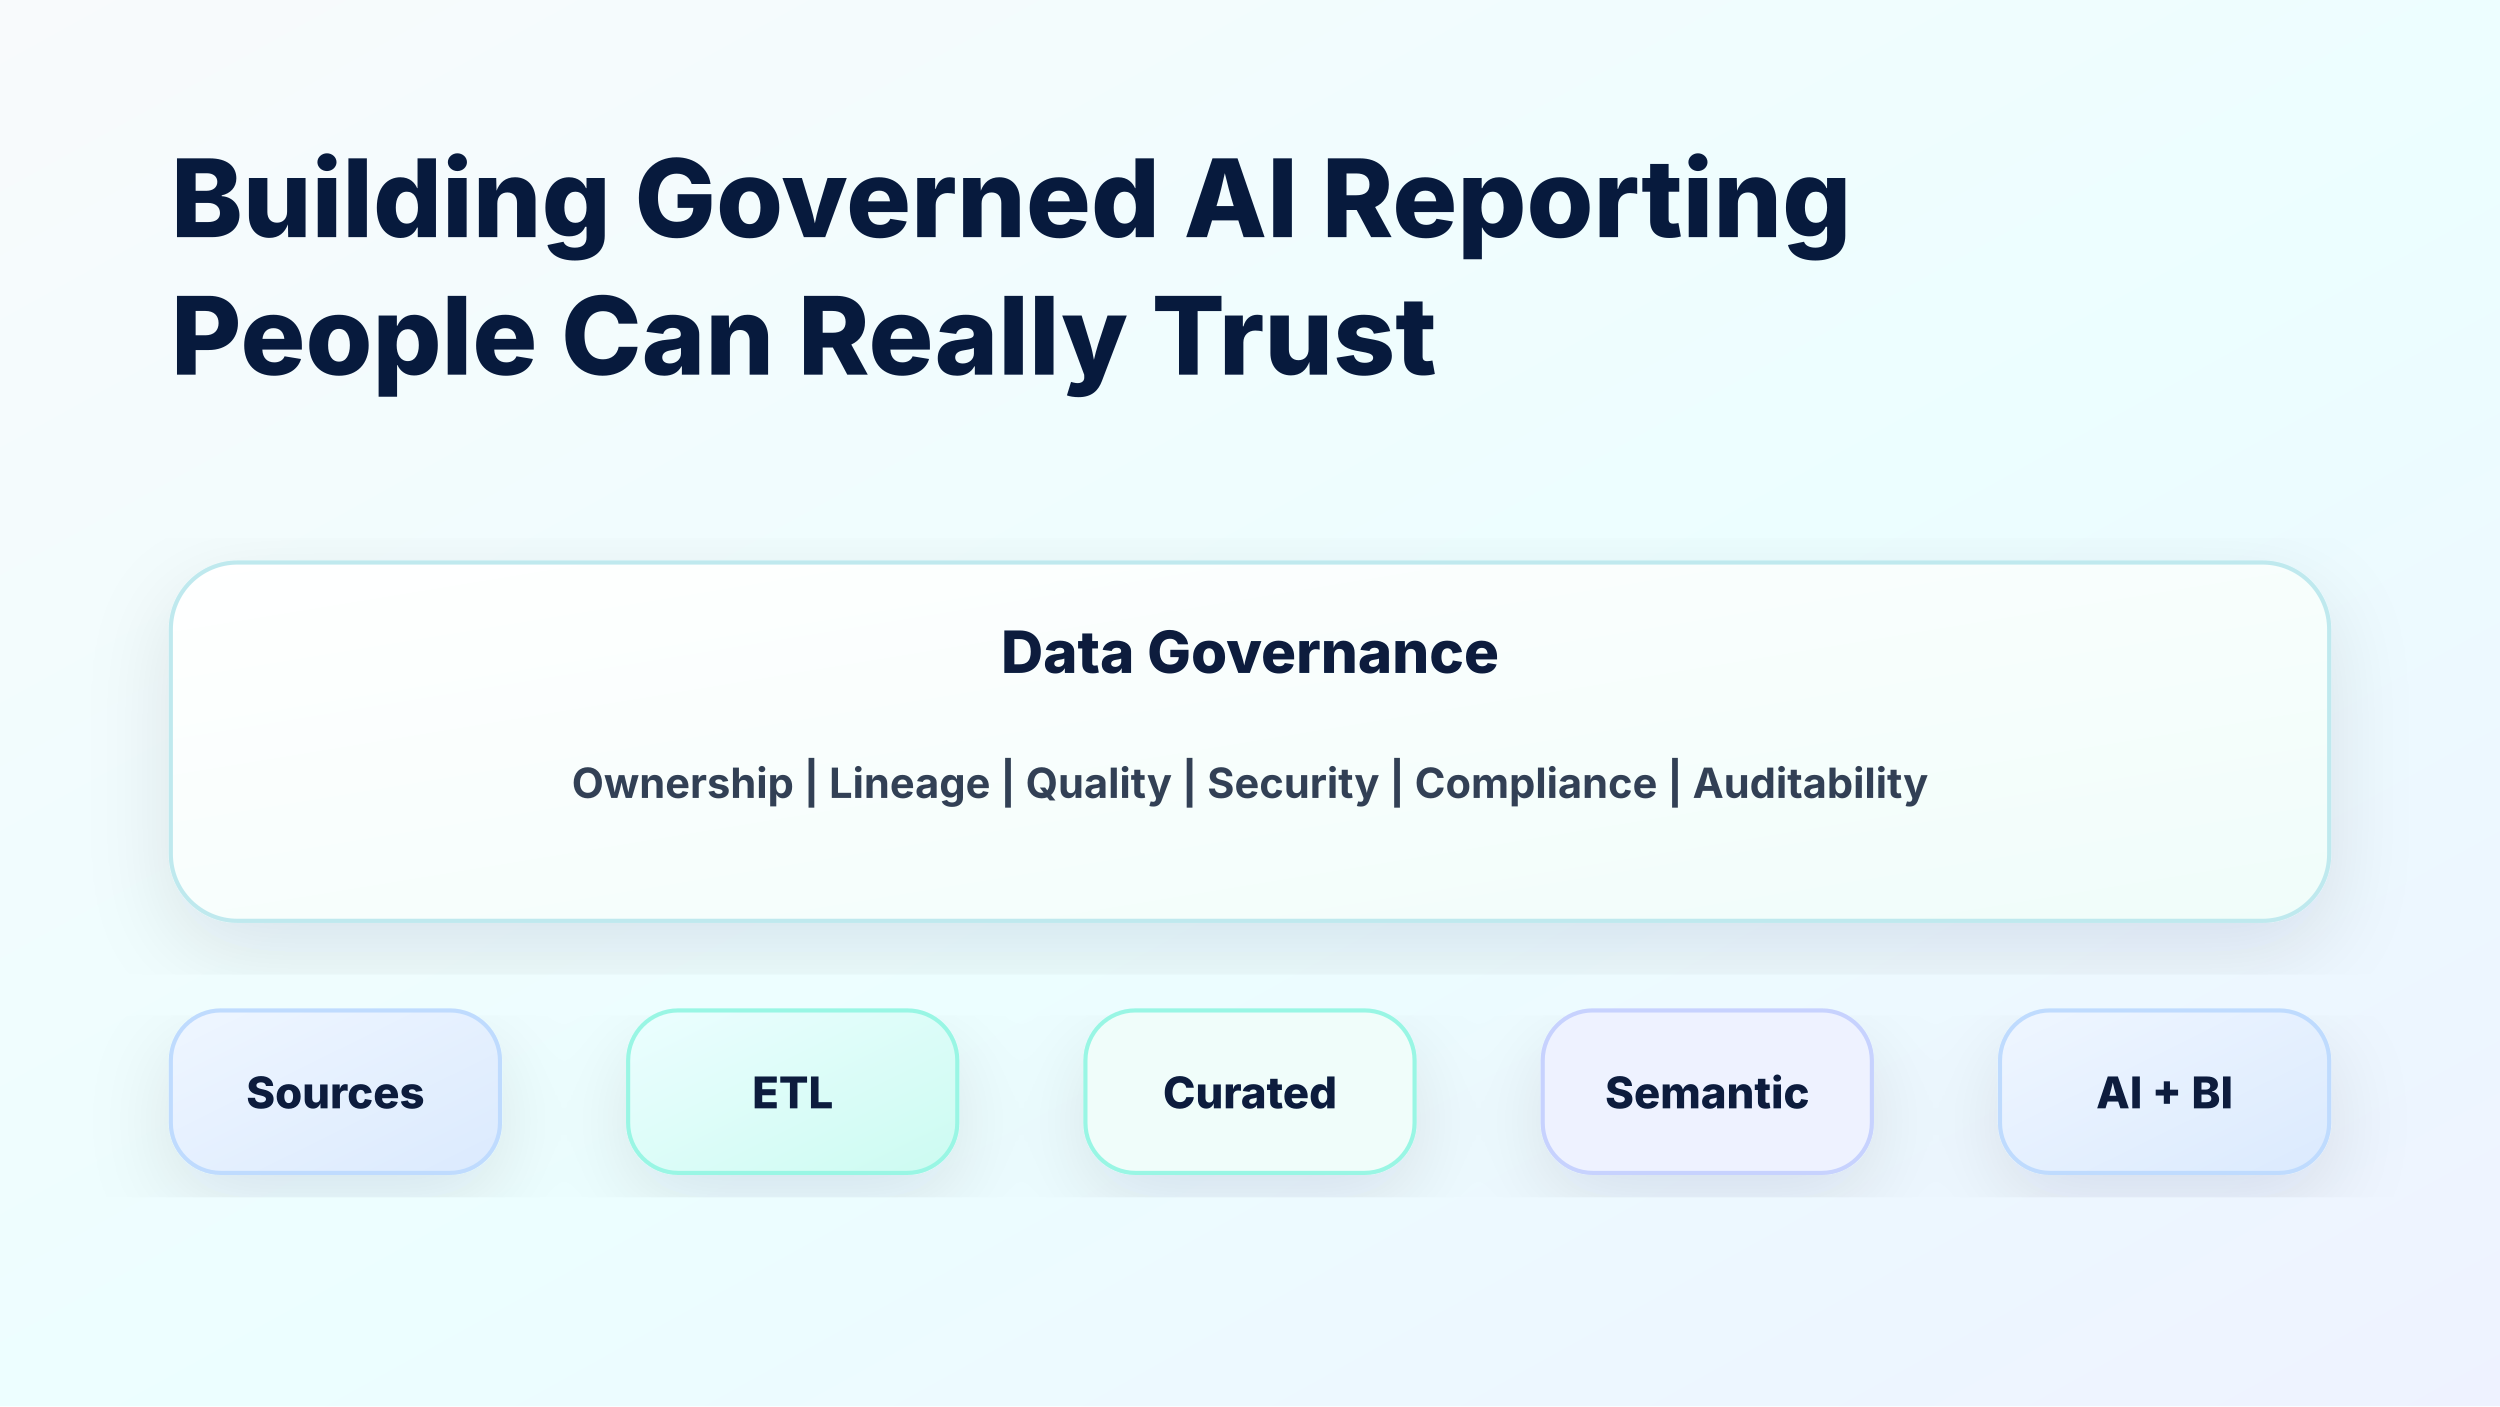
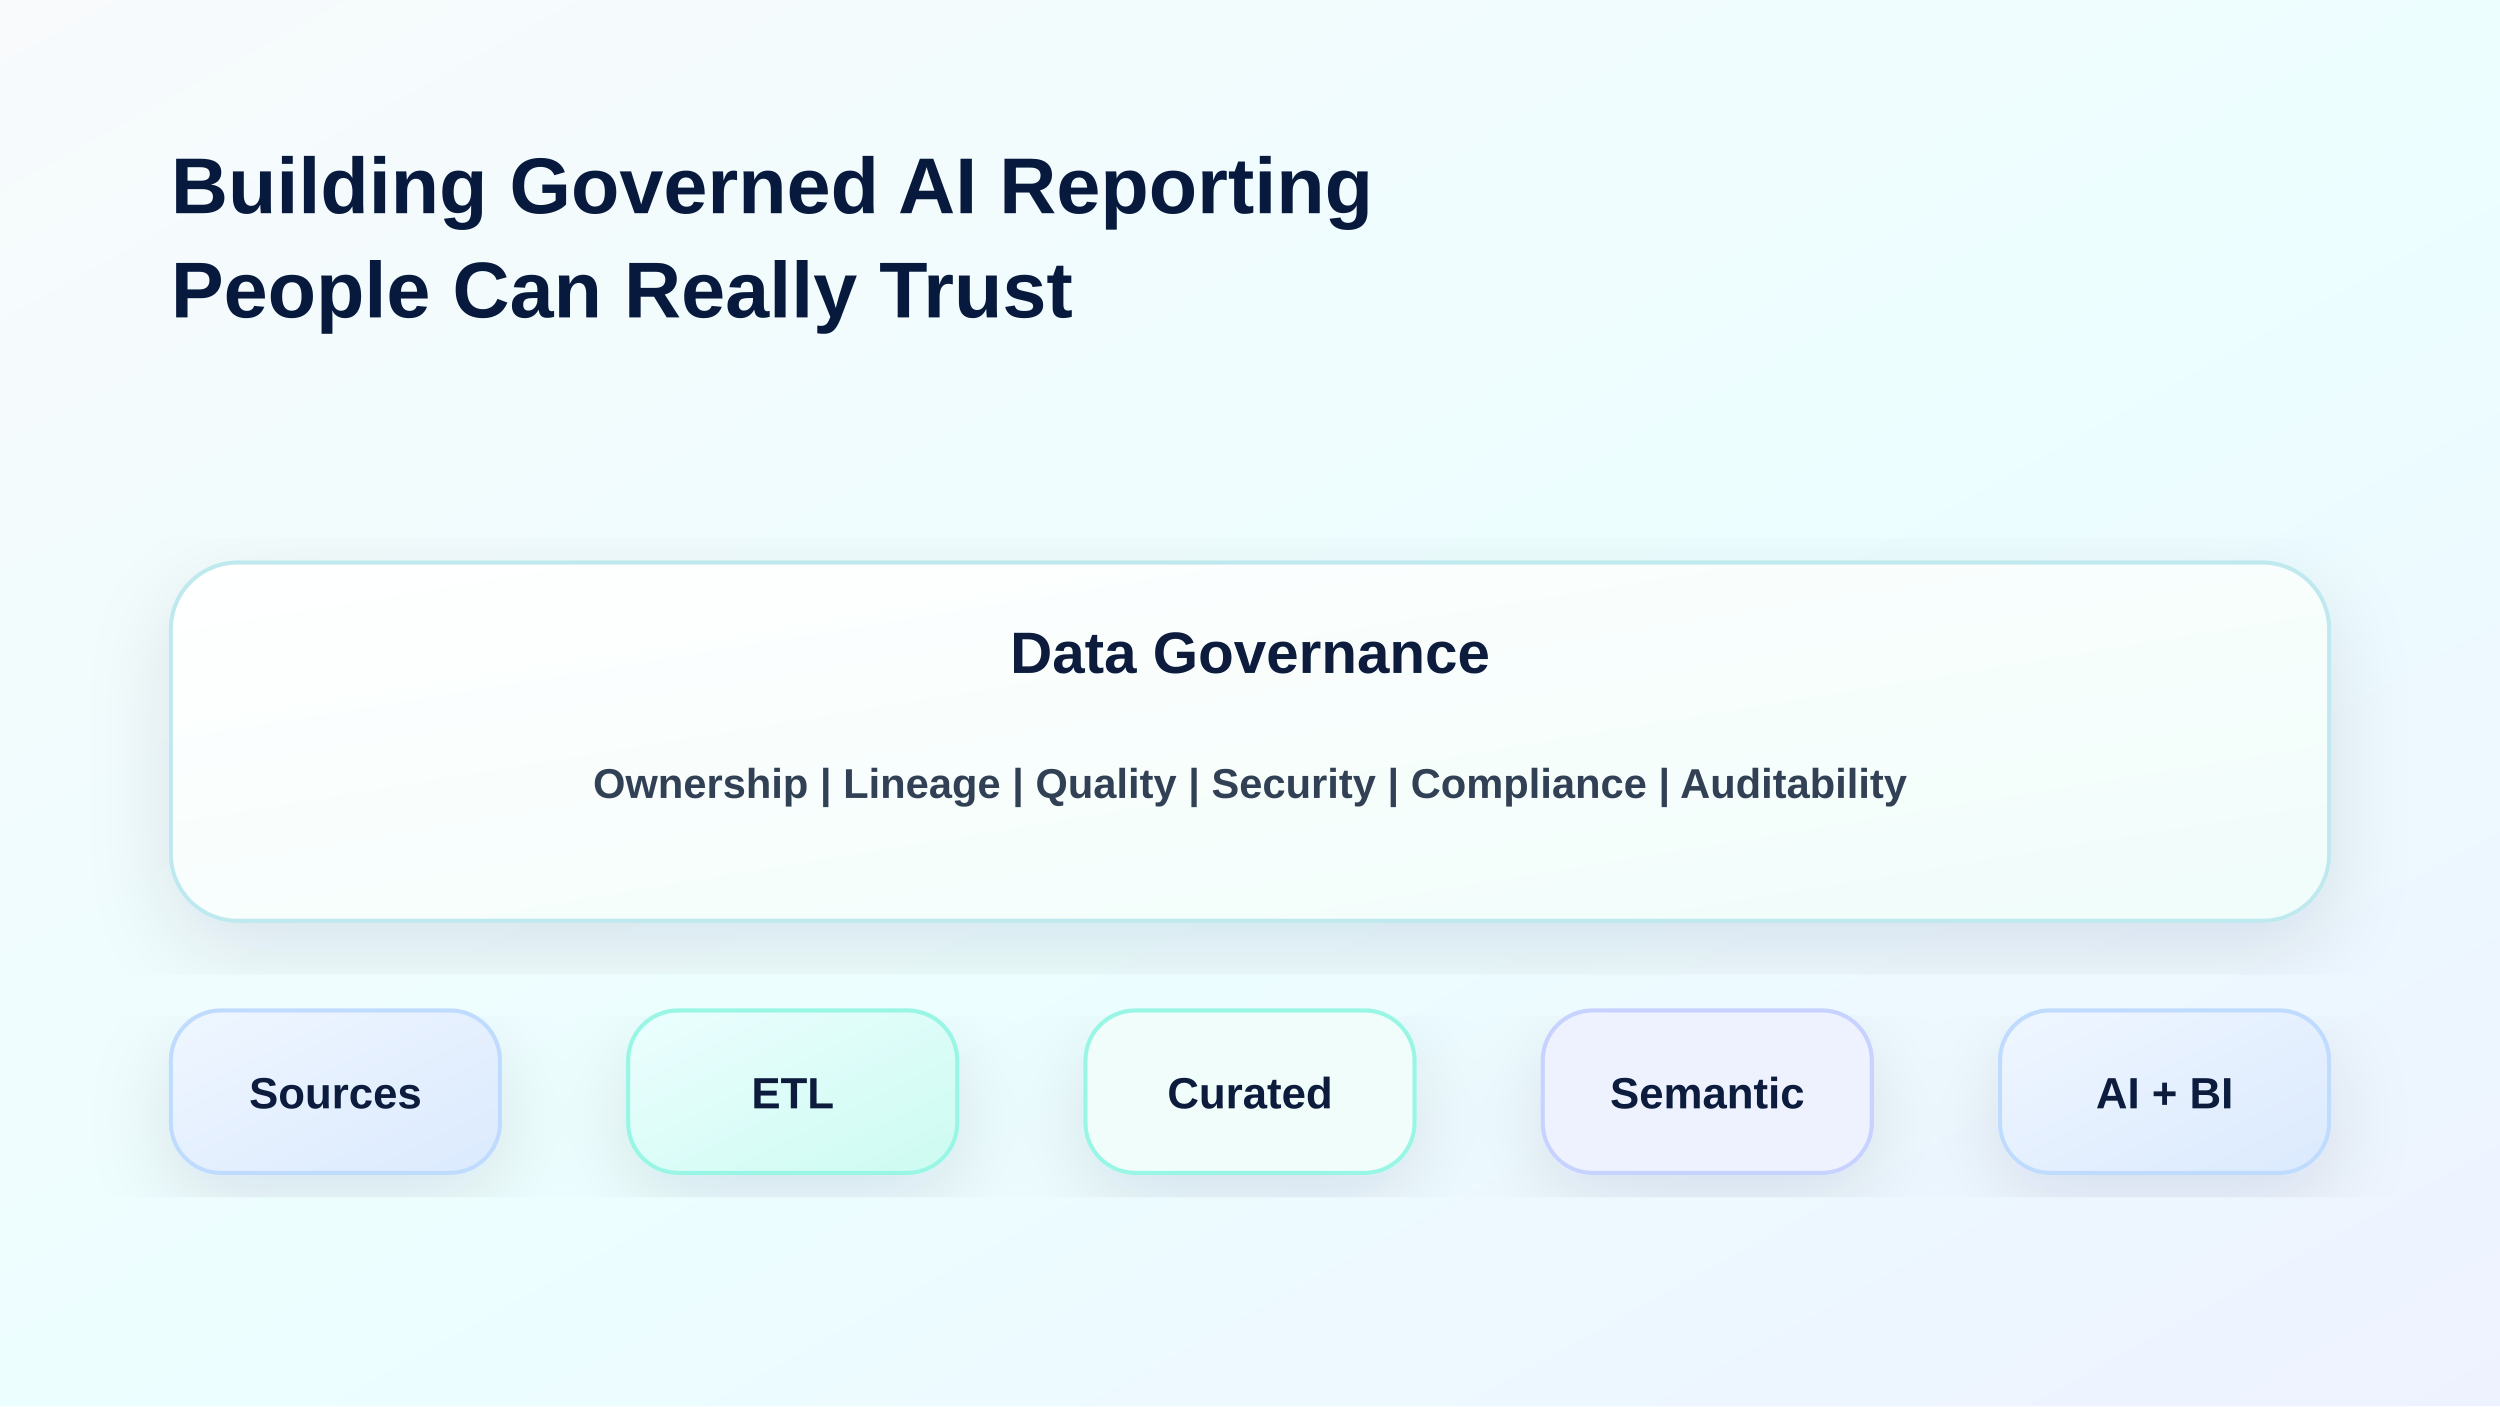
<svg xmlns="http://www.w3.org/2000/svg" viewBox="0 0 1200 675" role="img" aria-labelledby="title desc">
  <defs>
    <linearGradient id="bg" x1="0" y1="0" x2="1" y2="1">
      <stop offset="0" stop-color="#f8fafc" />
      <stop offset="0.55" stop-color="#ecfeff" />
      <stop offset="1" stop-color="#eef2ff" />
    </linearGradient>
    <linearGradient id="governance" x1="0" y1="0" x2="1" y2="1">
      <stop offset="0" stop-color="#ffffff" />
      <stop offset="1" stop-color="#f0fdfa" />
    </linearGradient>
    <linearGradient id="pillBlue" x1="0" y1="0" x2="1" y2="1">
      <stop offset="0" stop-color="#eff6ff" />
      <stop offset="1" stop-color="#dbeafe" />
    </linearGradient>
    <linearGradient id="pillMint" x1="0" y1="0" x2="1" y2="1">
      <stop offset="0" stop-color="#ecfeff" />
      <stop offset="1" stop-color="#ccfbf1" />
    </linearGradient>
    <filter id="softShadow" x="-10%" y="-15%" width="120%" height="130%">
      <feDropShadow dx="0" dy="14" stdDeviation="20" flood-color="#0f172a" flood-opacity="0.1" />
    </filter>
  </defs>
  <rect width="1200" height="675" fill="url(#bg)" />
  <g transform="translate(82 76)">
-     <text x="0" y="0" dominant-baseline="hanging" font-family="Inter, Arial, sans-serif" font-size="52" font-weight="800" fill="#071a3d">
+     <text x="0" y="0" dominant-baseline="hanging" font-family="Arial, Helvetica, sans-serif" font-size="38" font-weight="700" fill="#071a3d">
      Building Governed AI Reporting
    </text>
-     <text x="0" y="66" dominant-baseline="hanging" font-family="Inter, Arial, sans-serif" font-size="52" font-weight="800" fill="#071a3d">
+     <text x="0" y="50" dominant-baseline="hanging" font-family="Arial, Helvetica, sans-serif" font-size="38" font-weight="700" fill="#071a3d">
      People Can Really Trust
    </text>
  </g>
  <g transform="translate(82 270)" filter="url(#softShadow)">
    <rect x="0" y="0" width="1036" height="172" rx="32" fill="url(#governance)" stroke="#bfe9ee" stroke-width="2" />
-     <text x="518" y="53" text-anchor="middle" font-family="Inter, Arial, sans-serif" font-size="28" font-weight="800" fill="#071a3d">
+     <text x="518" y="53" text-anchor="middle" font-family="Arial, Helvetica, sans-serif" font-size="28" font-weight="800" fill="#071a3d">
      Data Governance
    </text>
-     <text x="518" y="113" text-anchor="middle" font-family="Inter, Arial, sans-serif" font-size="20" font-weight="700" fill="#334155">
+     <text x="518" y="113" text-anchor="middle" font-family="Arial, Helvetica, sans-serif" font-size="20" font-weight="700" fill="#334155">
      Ownership | Lineage | Quality | Security | Compliance | Auditability
    </text>
  </g>
  <g transform="translate(82 485)" filter="url(#softShadow)">
    <rect x="0" y="0" width="158" height="78" rx="24" fill="url(#pillBlue)" stroke="#bfdbfe" stroke-width="2" />
    <rect x="219.5" y="0" width="158" height="78" rx="24" fill="url(#pillMint)" stroke="#99f6e4" stroke-width="2" />
    <rect x="439" y="0" width="158" height="78" rx="24" fill="#f0fdfa" stroke="#99f6e4" stroke-width="2" />
    <rect x="658.5" y="0" width="158" height="78" rx="24" fill="#eef2ff" stroke="#c7d2fe" stroke-width="2" />
    <rect x="878" y="0" width="158" height="78" rx="24" fill="url(#pillBlue)" stroke="#bfdbfe" stroke-width="2" />
-     <g font-family="Inter, Arial, sans-serif" font-size="21" font-weight="800" fill="#071a3d" text-anchor="middle">
+     <g font-family="Arial, Helvetica, sans-serif" font-size="21" font-weight="800" fill="#071a3d" text-anchor="middle">
      <text x="79" y="47">Sources</text>
      <text x="298.5" y="47">ETL</text>
      <text x="518" y="47">Curated</text>
      <text x="737.5" y="47">Semantic</text>
      <text x="957" y="47">AI + BI</text>
    </g>
  </g>
</svg>
